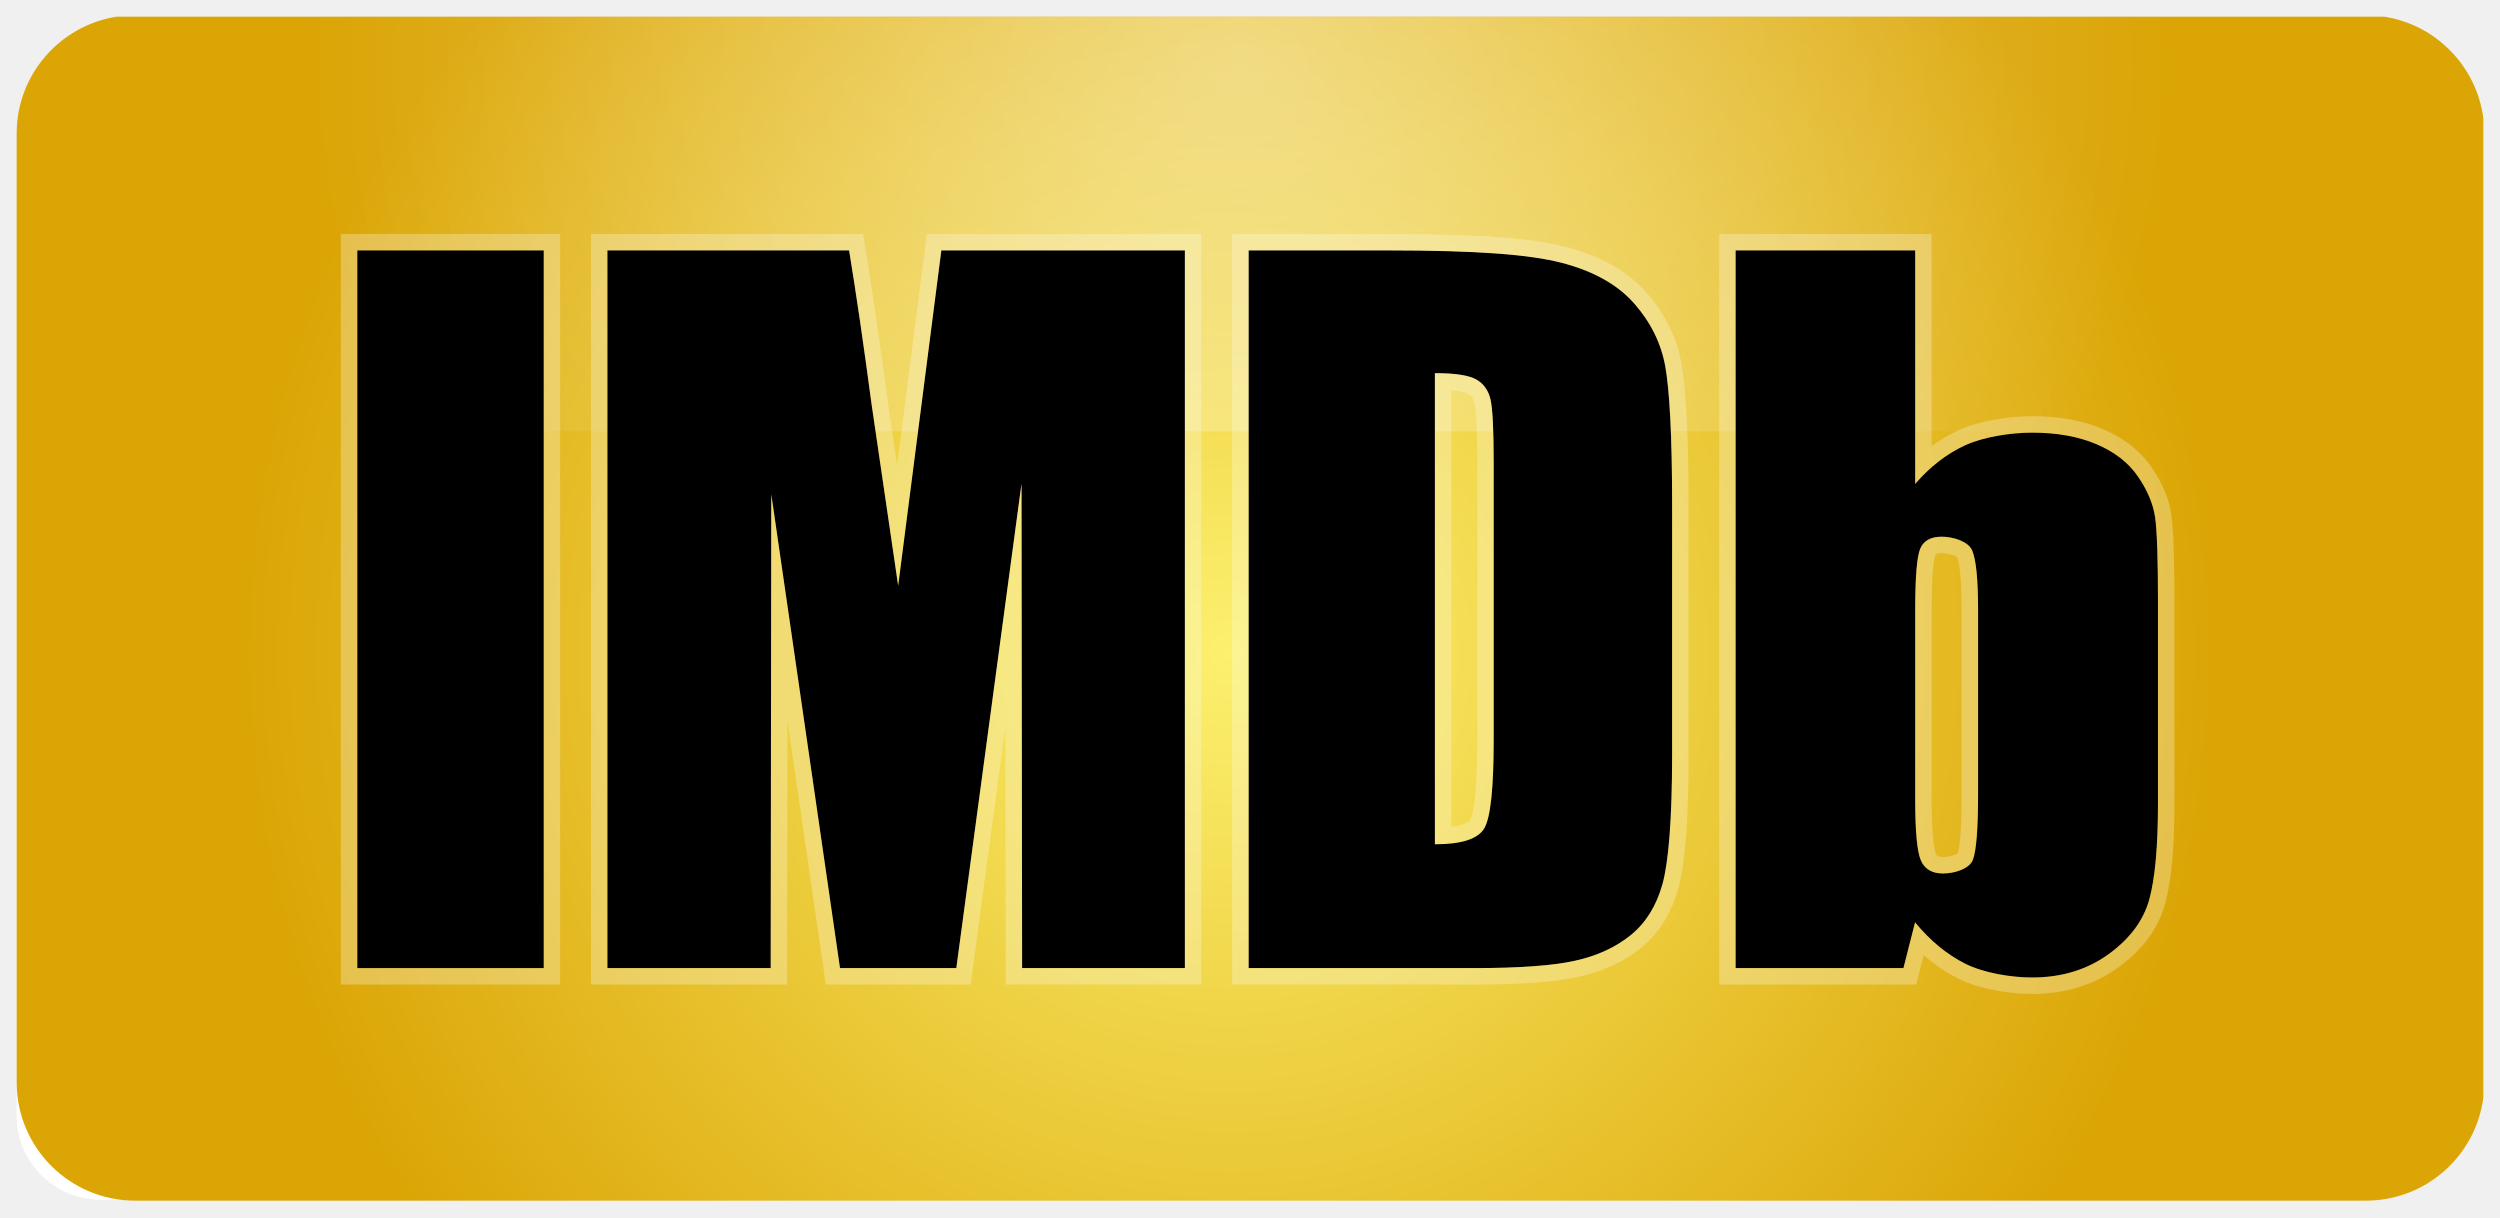
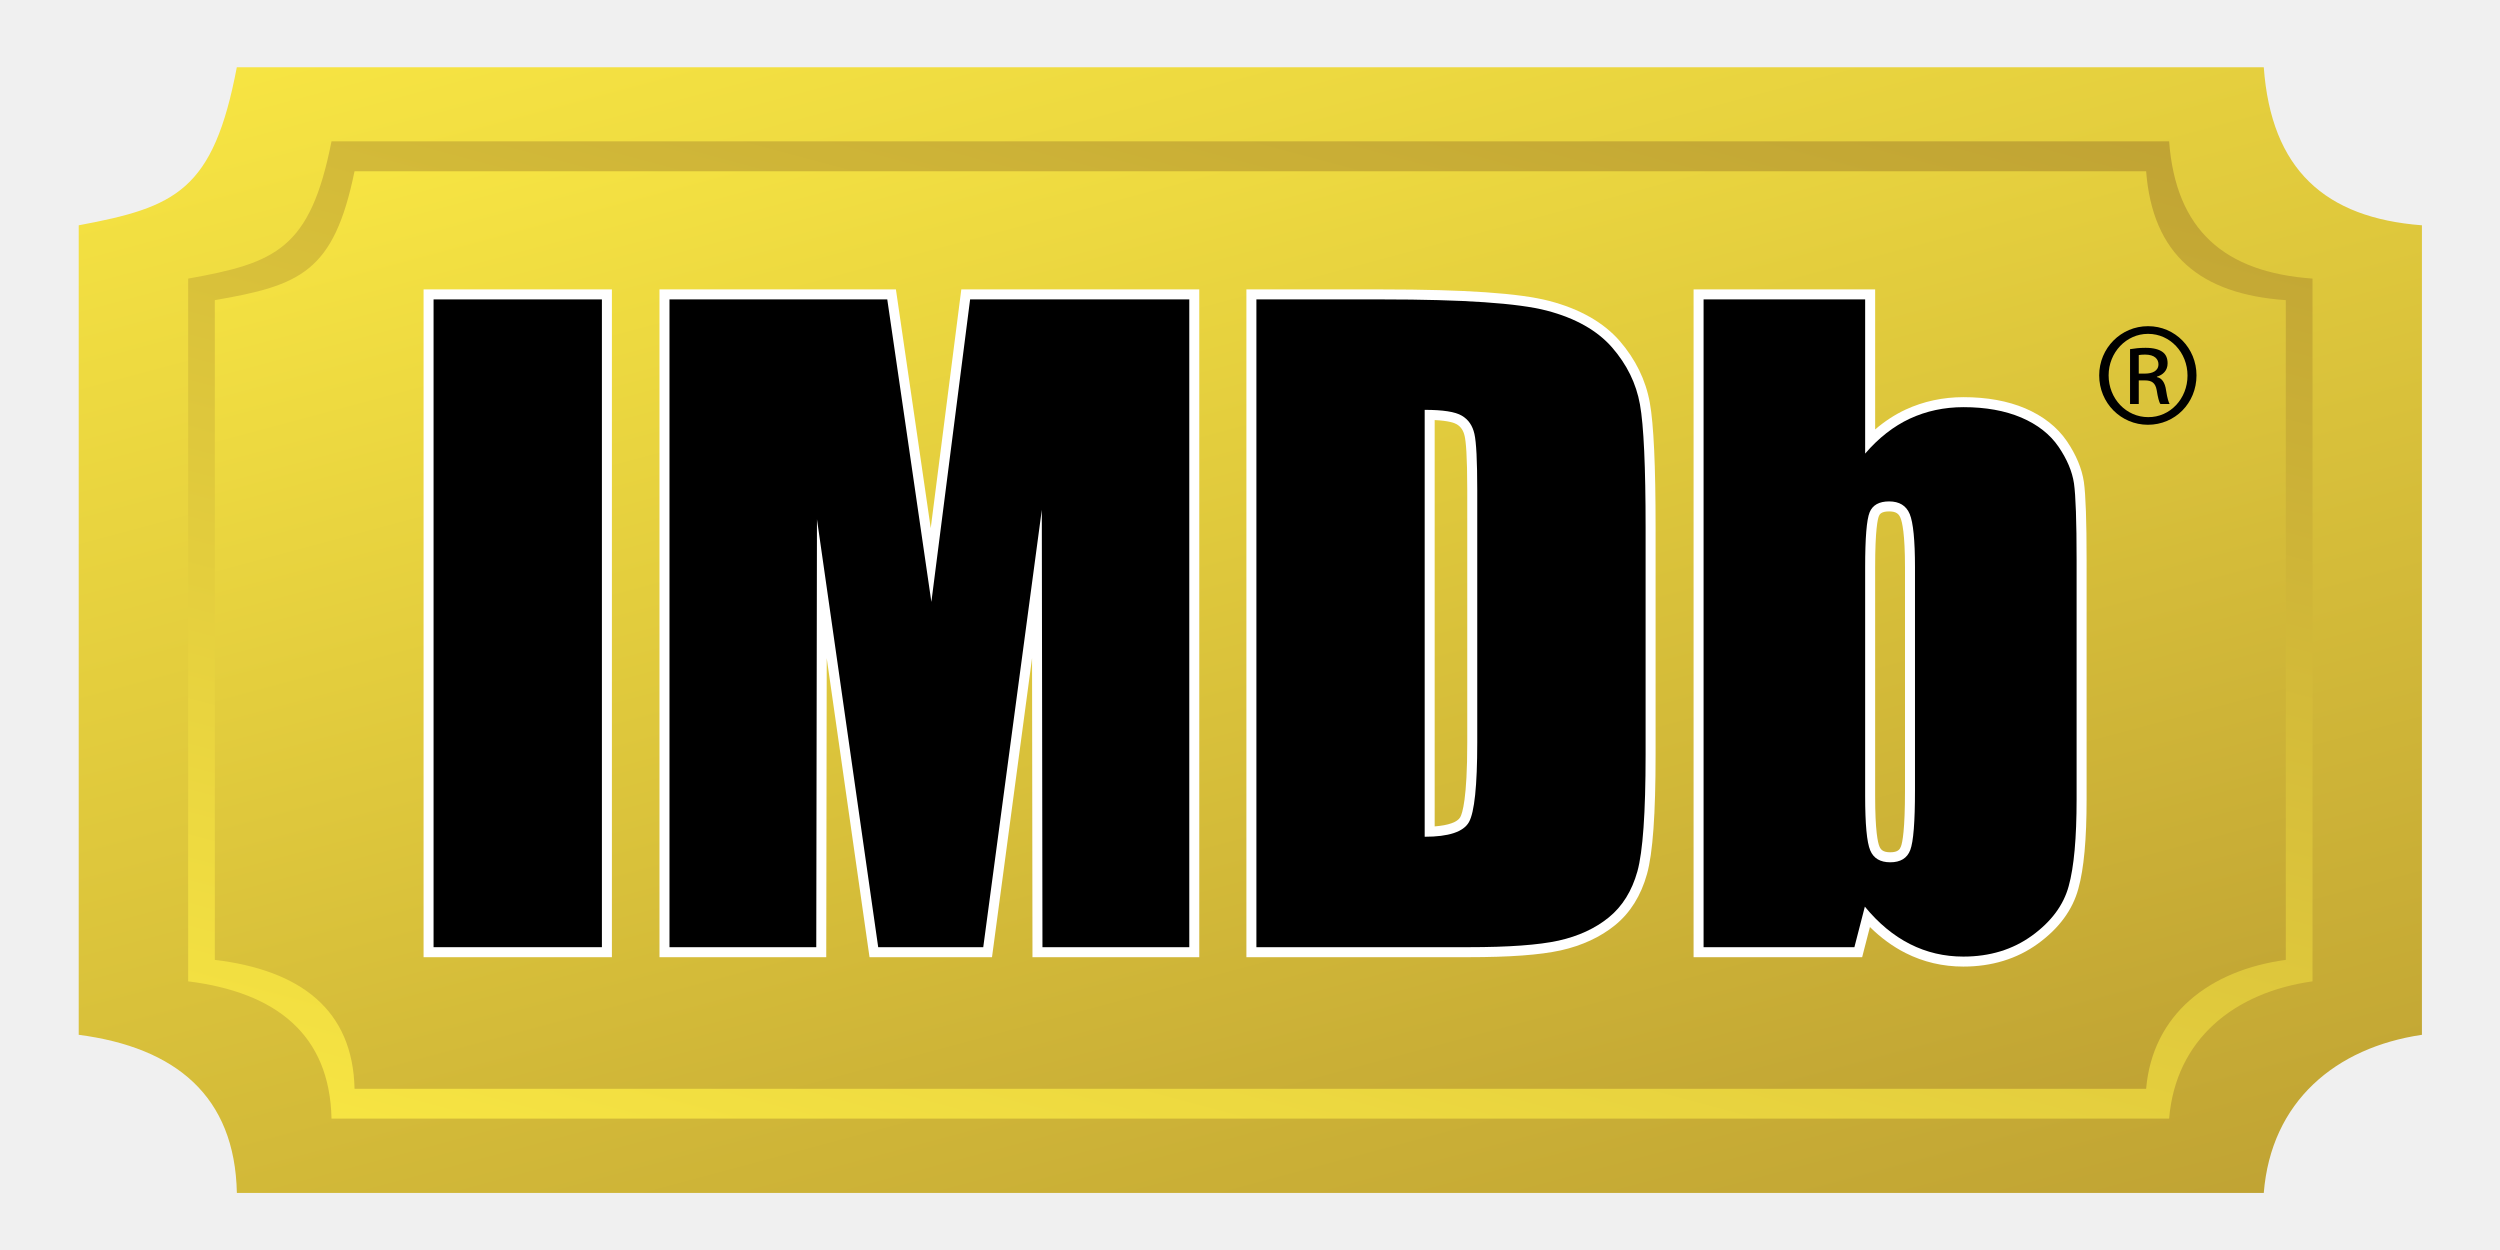
- <svg xmlns="http://www.w3.org/2000/svg" version="1.1" id="wide_rectangle" x="0px" y="0px" width="3000" height="1460.799" viewBox="0 0 3000 1460.799" enable-background="new 0 0 2100 1008.141" xml:space="preserve">
-   <defs id="defs60" />
-   <path d="m 120.88,432.659 c -55.71,0 -100.88,45.08 -100.88,100.7 l 0,805.6 c 0,55.62 45.17,100.7 100.88,100.7 l 1898.24,0 c 55.71,0 100.88,-45.08 100.88,-100.7 l 0,-805.6 c 0,-55.62 -45.17,-100.7 -100.88,-100.7 l -1898.24,0 z" id="path3" style="clip-rule:evenodd;fill:#ffffff;fill-rule:evenodd" />
-   <g id="g4211" transform="matrix(1.409524,0,0,1.409524,20,19.80126)">
-     <g id="g5">
-       <radialGradient gradientUnits="userSpaceOnUse" r="847.355" cy="541.585" cx="1032.27" id="background_2_">
-         <stop id="stop8" style="stop-color:#FCF06E" offset="0" />
-         <stop id="stop10" style="stop-color:#DBA506" offset="0.99" />
-       </radialGradient>
-       <path d="m 2100,920.291 0,-833.52 c -5.681,-44.38 -40.28,-79.729 -84.34,-86.63 l -1930.5,0 C 36.91,7.701 0,49.371 0,99.661 L 0,907.4 c 0,55.641 45.19,100.74 100.93,100.74 l 1898.97,0 c 51.36,10e-4 93.76,-38.299 100.1,-87.849 z" id="background_1_" style="clip-rule:evenodd;fill:url(#background_2_);fill-rule:evenodd" />
-       <radialGradient gradientUnits="userSpaceOnUse" gradientTransform="matrix(1,0,0,0.8718,0,1638.777)" r="794.369" cy="-1827.189" cx="1041.999" id="highlight_2_">
-         <stop id="stop14" style="stop-color:#FFFFFF" offset="0" />
-         <stop id="stop16" style="stop-color:#FFFFFF;stop-opacity:0" offset="1" />
-       </radialGradient>
-       <path id="highlight_1_" d="m 90,0.5 1920,0 0,352.641 -1920,0 z" style="clip-rule:evenodd;opacity:0.4;fill:url(#highlight_2_);fill-rule:evenodd" />
-     </g>
-     <g id="g22">
-       <g id="g24">
-         <g id="g26">
-           <path id="rect28" d="m 290,199.141 158.72,0 0,611 -158.72,0 z" style="clip-rule:evenodd;fill-rule:evenodd" />
-           <g id="g30" style="opacity:0.3">
-             <path d="m 448.72,199.141 0,611 -158.72,0 0,-611 158.72,0 m 14,-14 -14,0 -158.72,0 -14,0 0,14 0,611 0,14 14,0 158.72,0 14,0 0,-14 0,-611 0,-14 0,0 z" id="path32" style="fill:#fbfbed" />
-           </g>
-         </g>
-         <g id="g34">
-           <path d="m 787.22,199.141 -36.76,285.44 -22.74,-155.22 c -6.63,-49.819 -12.97,-93.229 -19.02,-130.22 l -205.78,0 0,611 139.02,0 0.5,-403.43 58.51,403.43 99.02,0 55.51,-412.41 0.5,412.41 138.58,0 0,-611 -207.34,0 z" id="path36" style="clip-rule:evenodd;fill-rule:evenodd" />
-           <g id="g38" style="opacity:0.3">
-             <path d="m 994.56,199.141 0,611 -138.58,0 -0.5,-412.41 -55.51,412.41 -99.02,0 -58.51,-403.43 -0.5,403.43 -139.02,0 0,-611 205.78,0 c 6.05,36.99 12.39,80.4 19.02,130.22 l 22.74,155.22 36.76,-285.44 207.34,0 m 14,-14 -14,0 -207.34,0 -12.313,0 -1.573,12.212 -23.767,184.553 -7.982,-54.481 C 734.97,277.72 728.554,233.799 722.516,196.882 l -1.92,-11.74 -11.896,0 -205.78,0 -14,0 0,14 0,611 0,14 14,0 139.02,0 13.982,0 0.018,-13.982 0.261,-211.021 30.894,213.013 1.739,11.991 12.116,0 99.02,0 12.242,0 1.633,-12.132 27.886,-207.181 0.249,205.33 0.017,13.983 13.983,0 138.58,0 14,0 0,-14 0,-611 0,-14.002 0,0 z" id="path40" style="fill:#fbfbed" />
-           </g>
-         </g>
-         <g id="g42">
-           <path d="m 1242.77,309.101 c 6.271,3.63 10.291,9.36 12.041,17.13 1.75,7.79 2.64,25.49 2.64,53.11 l 0,236.87 c 0,40.68 -2.64,65.59 -7.91,74.75 -5.271,9.18 -19.32,13.75 -42.13,13.75 l 0,-401.07 c 17.289,0 29.089,1.82 35.359,5.46 z m -1.64,501.04 c 38.021,0 66.479,-2.069 85.38,-6.22 18.891,-4.14 34.75,-11.431 47.61,-21.85 12.84,-10.421 21.84,-24.86 27.01,-43.341 5.16,-18.449 8.229,-55.08 8.229,-109.84 l 0,-214.58 c 0,-57.79 -2.26,-96.54 -5.779,-116.26 -3.53,-19.71 -12.34,-37.61 -26.45,-53.69 -14.1,-16.08 -34.7,-27.63 -61.78,-34.66 -27.069,-7.03 -71.27,-10.56 -148.09,-10.56 l -118.42,0 0,611 192.29,0 z" id="path44" style="clip-rule:evenodd;fill-rule:evenodd" />
-           <g id="g46" style="opacity:0.3">
-             <path d="m 1167.26,199.141 c 76.82,0 121.021,3.53 148.09,10.56 27.08,7.03 47.681,18.58 61.78,34.66 14.11,16.08 22.92,33.98 26.45,53.69 3.52,19.72 5.779,58.47 5.779,116.26 l 0,214.58 c 0,54.76 -3.069,91.391 -8.229,109.84 -5.17,18.48 -14.17,32.92 -27.01,43.341 -12.86,10.419 -28.72,17.71 -47.61,21.85 -18.9,4.15 -47.359,6.22 -85.38,6.22 l -192.29,0 0,-611 118.42,0 m 40.15,505.569 c 22.81,0 36.859,-4.57 42.13,-13.75 5.271,-9.16 7.91,-34.07 7.91,-74.75 l 0,-236.87 c 0,-27.62 -0.89,-45.32 -2.64,-53.11 -1.75,-7.77 -5.771,-13.5 -12.041,-17.13 -6.27,-3.64 -18.069,-5.46 -35.359,-5.46 l 0,401.07 m -40.15,-519.57 -118.42,0 -14,0 0,14 0,611 0,14 14,0 192.29,0 c 39.415,0 68.325,-2.141 88.383,-6.545 20.918,-4.584 38.894,-12.876 53.421,-24.646 15.083,-12.242 25.738,-29.212 31.679,-50.447 5.804,-20.751 8.747,-58.976 8.747,-113.611 l 0,-214.58 c 0,-55.685 -2.074,-96.737 -5.997,-118.72 -3.974,-22.187 -13.969,-42.527 -29.71,-60.464 -15.909,-18.144 -39.053,-31.258 -68.785,-38.977 -29.318,-7.615 -76.077,-11.01 -151.608,-11.01 l 0,0 z m 54.15,504.798 0,-371.77 c 9.699,0.837 13.287,2.434 14.33,3.039 1.93,1.117 4.272,3.038 5.412,8.099 0.857,3.814 2.298,15.398 2.298,50.034 l 0,236.87 c 0,53.133 -4.627,65.304 -6.045,67.768 -0.311,0.543 -2.918,4.311 -15.995,5.96 l 0,0 z" id="path48" style="fill:#fbfbed" />
-           </g>
-         </g>
-         <g id="g50">
-           <path d="m 1669.85,661.881 c 0,29.57 -1.47,48.25 -4.399,56.02 -2.94,7.78 -15.72,11.69 -25.41,11.69 -9.45,0 -15.75,-3.75 -18.95,-11.28 -3.189,-7.52 -4.771,-24.689 -4.771,-51.529 l 0,-161.471 c 0,-27.84 1.4,-45.19 4.21,-52.1 2.801,-6.88 8.921,-10.34 18.36,-10.34 9.68,0 22.671,3.93 25.99,11.83 3.31,7.9 4.97,24.77 4.97,50.59 l 0,156.59 z m -206.43,-462.74 0,611 142.891,0 9.89,-38.93 c 12.92,15.65 27.17,27.39 42.76,35.21 15.58,7.819 38.851,11.72 56.84,11.72 25.09,0 46.75,-6.59 65,-19.75 18.24,-13.17 29.84,-28.74 34.79,-46.68 4.939,-17.95 7.41,-45.221 7.41,-81.86 l 0,-171.42 c 0,-36.89 -0.83,-60.97 -2.471,-72.26 -1.659,-11.29 -6.52,-22.83 -14.619,-34.62 -8.11,-11.78 -19.881,-20.94 -35.341,-27.47 -15.449,-6.54 -33.669,-9.8 -54.689,-9.8 -18.24,0 -41.62,3.63 -57.2,10.83 -15.58,7.2 -29.699,18.13 -42.36,32.78 l 0,-198.75 -152.901,0 z" id="path52" style="clip-rule:evenodd;fill-rule:evenodd" />
-           <g id="g54" style="opacity:0.3">
-             <path d="m 1616.319,199.141 0,198.75 c 12.661,-14.65 26.78,-25.58 42.36,-32.78 15.58,-7.2 38.96,-10.83 57.2,-10.83 21.021,0 39.24,3.26 54.689,9.8 15.46,6.53 27.23,15.69 35.341,27.47 8.1,11.79 12.96,23.33 14.619,34.62 1.641,11.29 2.471,35.37 2.471,72.26 l 0,171.42 c 0,36.64 -2.471,63.91 -7.41,81.86 -4.95,17.939 -16.55,33.51 -34.79,46.68 -18.25,13.16 -39.91,19.75 -65,19.75 -17.989,0 -41.26,-3.9 -56.84,-11.72 -15.59,-7.82 -29.84,-19.56 -42.76,-35.21 l -9.89,38.93 -142.889,0 0,-611 152.899,0 m 23.721,530.45 c 9.69,0 22.47,-3.91 25.41,-11.69 2.93,-7.77 4.399,-26.449 4.399,-56.02 l 0,-156.59 c 0,-25.82 -1.66,-42.69 -4.97,-50.59 -3.319,-7.9 -16.311,-11.83 -25.99,-11.83 -9.439,0 -15.56,3.46 -18.36,10.34 -2.81,6.91 -4.21,24.26 -4.21,52.1 l 0,161.471 c 0,26.84 1.581,44.01 4.771,51.529 3.2,7.53 9.5,11.28 18.95,11.28 m -9.721,-544.45 -14,0 -152.899,0 -14,0 0,14 0,611 0,14 14,0 142.891,0 10.888,0 2.682,-10.553 3.696,-14.552 c 9.169,8.122 18.901,14.779 29.106,19.898 19.421,9.747 46.139,13.206 63.117,13.206 27.957,0 52.581,-7.535 73.188,-22.395 20.811,-15.025 34.299,-33.297 40.098,-54.311 5.326,-19.357 7.914,-47.349 7.914,-85.584 l 0,-171.42 c 0,-37.864 -0.855,-62.159 -2.616,-74.273 -1.972,-13.416 -7.668,-27.046 -16.935,-40.535 -9.626,-13.981 -23.563,-24.892 -41.433,-32.439 -17.088,-7.233 -37.324,-10.903 -60.137,-10.903 -16.996,0 -43.713,3.174 -63.073,12.121 -7.811,3.61 -15.319,8.077 -22.487,13.372 l 0,-166.632 0,-14 0,0 z m 9.721,530.45 c -4.895,0 -5.463,-1.339 -6.065,-2.756 -0.854,-2.015 -3.655,-11.317 -3.655,-46.054 l 0,-161.47 c 0,-36.195 2.434,-44.993 3.179,-46.827 0.26,-0.637 0.424,-0.729 0.597,-0.827 0.327,-0.185 1.64,-0.786 4.795,-0.786 6.291,0 11.826,2.321 13.241,3.653 1.232,3.274 3.719,13.748 3.719,44.768 l 0,156.59 c 0,35.31 -2.144,46.825 -3.28,50.443 -1.54,1.235 -6.737,3.266 -12.531,3.266 l 0,0 z" id="path56" style="fill:#fbfbed" />
-           </g>
-         </g>
-       </g>
-     </g>
-   </g>
+ <svg xmlns="http://www.w3.org/2000/svg" version="1.1" id="Layer_1" x="0px" y="0px" width="300px" height="150px" viewBox="0 0 300 150" style="enable-background:new 0 0 300 150;" xml:space="preserve">
+   <linearGradient id="SVGID_1_" gradientUnits="userSpaceOnUse" x1="123.736" y1="-22.556" x2="176.343" y2="173.777">
+     <stop offset="0" style="stop-color:#F8E643" />
+     <stop offset="1" style="stop-color:#BFA233" />
+   </linearGradient>
+   <path style="fill:url(#SVGID_1_);" d="M28.418,8.068C25.597,22.923,21.08,24.859,9.446,27.035v97.141  c11.638,1.525,18.743,7.344,18.978,18.977h243.229c0.879-10.988,8.635-17.451,18.978-18.977V27.035  c-11.628-0.885-18.088-6.693-18.978-18.967H28.418z" />
+   <linearGradient id="SVGID_2_" gradientUnits="userSpaceOnUse" x1="126.842" y1="162.174" x2="173.237" y2="-10.973">
+     <stop offset="0" style="stop-color:#F8E643" />
+     <stop offset="1" style="stop-color:#BFA233" />
+   </linearGradient>
+   <path style="fill:url(#SVGID_2_);" d="M39.781,16.963c-2.55,12.908-6.652,14.589-17.202,16.468v84.33  c10.55,1.322,16.994,6.377,17.202,16.475h220.514c0.802-9.551,7.828-15.152,17.208-16.475v-84.33  c-10.556-0.755-16.406-5.804-17.208-16.468H39.781z" />
+   <linearGradient id="SVGID_3_" gradientUnits="userSpaceOnUse" x1="127.951" y1="-6.829" x2="172.125" y2="158.032">
+     <stop offset="0" style="stop-color:#F8E643" />
+     <stop offset="1" style="stop-color:#BFA233" />
+   </linearGradient>
+   <path style="fill:url(#SVGID_3_);" d="M42.545,20.549c-2.488,12.117-6.491,13.694-16.766,15.469v79.167  c10.275,1.24,16.563,5.98,16.766,15.471h214.991c0.775-8.963,7.62-14.23,16.76-15.471V36.019  c-10.274-0.713-15.984-5.465-16.76-15.469H42.545z" />
+   <path style="fill:#FFFFFF;" d="M235.598,115.99c-2.463,0-4.795-0.548-6.933-1.628c-1.522-0.771-2.952-1.815-4.274-3.119l-0.702,2.72  l-0.23,0.899h-0.931h-18.099h-1.199v-1.199V35.93v-1.199h1.199h19.39h1.199v1.199v15.604c1.146-0.983,2.369-1.782,3.653-2.382  c2.148-0.991,4.482-1.493,6.947-1.493c2.803,0,5.29,0.45,7.396,1.338c2.169,0.927,3.849,2.249,5,3.929  c1.125,1.655,1.815,3.308,2.053,4.917c0.217,1.537,0.325,4.688,0.325,9.377v28.674c0,4.836-0.322,8.353-0.991,10.753  c-0.683,2.534-2.319,4.758-4.857,6.6C242.026,115.07,239.018,115.99,235.598,115.99L235.598,115.99z M226.691,61.369  c-0.995,0-1.149,0.383-1.225,0.566c-0.136,0.329-0.449,1.589-0.449,6.177v27.377c0,4.239,0.322,5.632,0.516,6.086  c0.152,0.366,0.412,0.699,1.3,0.699c0.938,0,1.153-0.364,1.282-0.703c0.181-0.479,0.485-1.988,0.485-6.711V68.112  c0-4.068-0.34-5.486-0.544-5.969C227.863,61.679,227.555,61.369,226.691,61.369L226.691,61.369z M176.198,114.862h-25.431h-1.199  v-1.199V35.93v-1.199h1.199h15.083c9.938,0,16.5,0.452,20.062,1.38c3.658,0.959,6.494,2.569,8.435,4.784  c1.928,2.226,3.147,4.724,3.631,7.43c0.466,2.604,0.693,7.516,0.693,15.013v27.227c0,7.133-0.336,11.815-1.029,14.313  c-0.72,2.588-2.007,4.653-3.824,6.136c-1.77,1.438-3.966,2.459-6.531,3.033C184.78,114.596,181.153,114.862,176.198,114.862  L176.198,114.862z M172.161,50.408v48.76c1.641-0.125,2.736-0.512,3.071-1.107c0.25-0.449,0.839-2.229,0.839-8.952V58.848  c0-4.255-0.169-5.89-0.311-6.51c-0.151-0.681-0.454-1.132-0.951-1.424C174.53,50.747,173.842,50.491,172.161,50.408L172.161,50.408z   M143.914,114.862h-1.199h-17.62h-1.199v-1.197l-0.05-34.689l-4.667,34.848l-0.14,1.039h-1.049h-12.606h-1.041l-0.148-1.029  l-4.988-34.855l-0.056,34.688l-0.002,1.197h-1.197H80.338h-1.199v-1.199V35.93v-1.199h1.199h26.134h1.037l0.15,1.026l0.82,5.615  c0.485,3.335,1.016,6.983,1.599,10.945l1.609,11.061l3.535-27.6l0.135-1.047h1.055h26.301h1.199v1.199v77.733V114.862  L143.914,114.862z M73.428,114.862h-1.199H52.028h-1.199v-1.199V35.93v-1.199h1.199h20.201h1.199v1.199v77.733V114.862  L73.428,114.862z" />
+   <rect x="52.028" y="35.93" width="20.2" height="77.732" />
+   <path d="M142.714,35.93v77.732h-17.619l-0.078-52.483l-7.027,52.483h-12.606l-7.349-51.353l-0.083,51.353H80.338V35.93h26.134  c0.692,4.721,1.489,10.243,2.42,16.562l2.873,19.737l4.648-36.299H142.714z" />
+   <path d="M170.962,49.182v51.228c2.878,0,4.653-0.584,5.314-1.76c0.655-1.172,0.994-4.352,0.994-9.541V58.848  c0-3.529-0.114-5.788-0.339-6.777c-0.224-1-0.724-1.728-1.515-2.191C174.632,49.411,173.148,49.182,170.962,49.182 M150.767,35.93  h15.084c9.738,0,16.328,0.448,19.758,1.343c3.436,0.9,6.049,2.374,7.834,4.414c1.785,2.056,2.904,4.33,3.352,6.85  c0.453,2.514,0.677,7.443,0.677,14.803v27.227c0,6.98-0.333,11.639-0.983,13.992c-0.656,2.352-1.796,4.193-3.431,5.527  c-1.629,1.326-3.638,2.254-6.032,2.789c-2.395,0.525-6.001,0.787-10.826,0.787h-25.432V35.93z" />
+   <path d="M229.799,68.112c0-3.284-0.213-5.423-0.635-6.433c-0.422-1.005-1.239-1.51-2.473-1.51c-1.202,0-1.983,0.443-2.337,1.312  c-0.359,0.879-0.536,3.092-0.536,6.631V95.49c0,3.414,0.203,5.596,0.609,6.553c0.4,0.963,1.207,1.432,2.404,1.432  c1.229,0,2.03-0.488,2.404-1.479c0.375-0.994,0.563-3.367,0.563-7.135V68.112z M223.818,35.93v18.503  c1.608-1.874,3.394-3.274,5.361-4.195c1.982-0.917,4.127-1.379,6.438-1.379c2.659,0,4.966,0.417,6.928,1.244  c1.957,0.838,3.451,2.004,4.477,3.503c1.025,1.504,1.645,2.978,1.857,4.414c0.203,1.437,0.313,4.502,0.313,9.202v28.674  c0,4.67-0.313,8.146-0.947,10.432c-0.619,2.289-2.098,4.273-4.408,5.949c-2.316,1.676-5.06,2.514-8.239,2.514  c-2.285,0-4.414-0.5-6.393-1.5c-1.982-1.004-3.794-2.504-5.423-4.496l-1.255,4.867H204.43V35.93H223.818z" />
+   <path d="M256.651,44.831h0.76c0.869,0,1.604-0.313,1.604-1.119c0-0.583-0.422-1.161-1.604-1.161c-0.344,0-0.572,0.026-0.76,0.057  V44.831z M256.651,48.479h-1.046V41.9c0.552-0.083,1.072-0.162,1.863-0.162c0.994,0,1.649,0.208,2.04,0.5  c0.396,0.287,0.604,0.734,0.604,1.364c0,0.87-0.572,1.39-1.28,1.598v0.052c0.572,0.109,0.969,0.629,1.099,1.603  c0.156,1.02,0.313,1.416,0.422,1.624h-1.099c-0.167-0.208-0.317-0.812-0.453-1.676c-0.156-0.843-0.572-1.155-1.416-1.155h-0.733  V48.479z M257.75,40.063c-2.593,0-4.716,2.228-4.716,4.981c0,2.811,2.123,5.012,4.747,5.012c2.623,0.026,4.721-2.202,4.721-4.986  c0-2.779-2.098-5.007-4.721-5.007H257.75z M257.781,39.142c3.227,0,5.798,2.623,5.798,5.902c0,3.331-2.571,5.929-5.829,5.929  c-3.223,0-5.846-2.598-5.846-5.929c0-3.279,2.623-5.902,5.846-5.902H257.781z" />
</svg>
